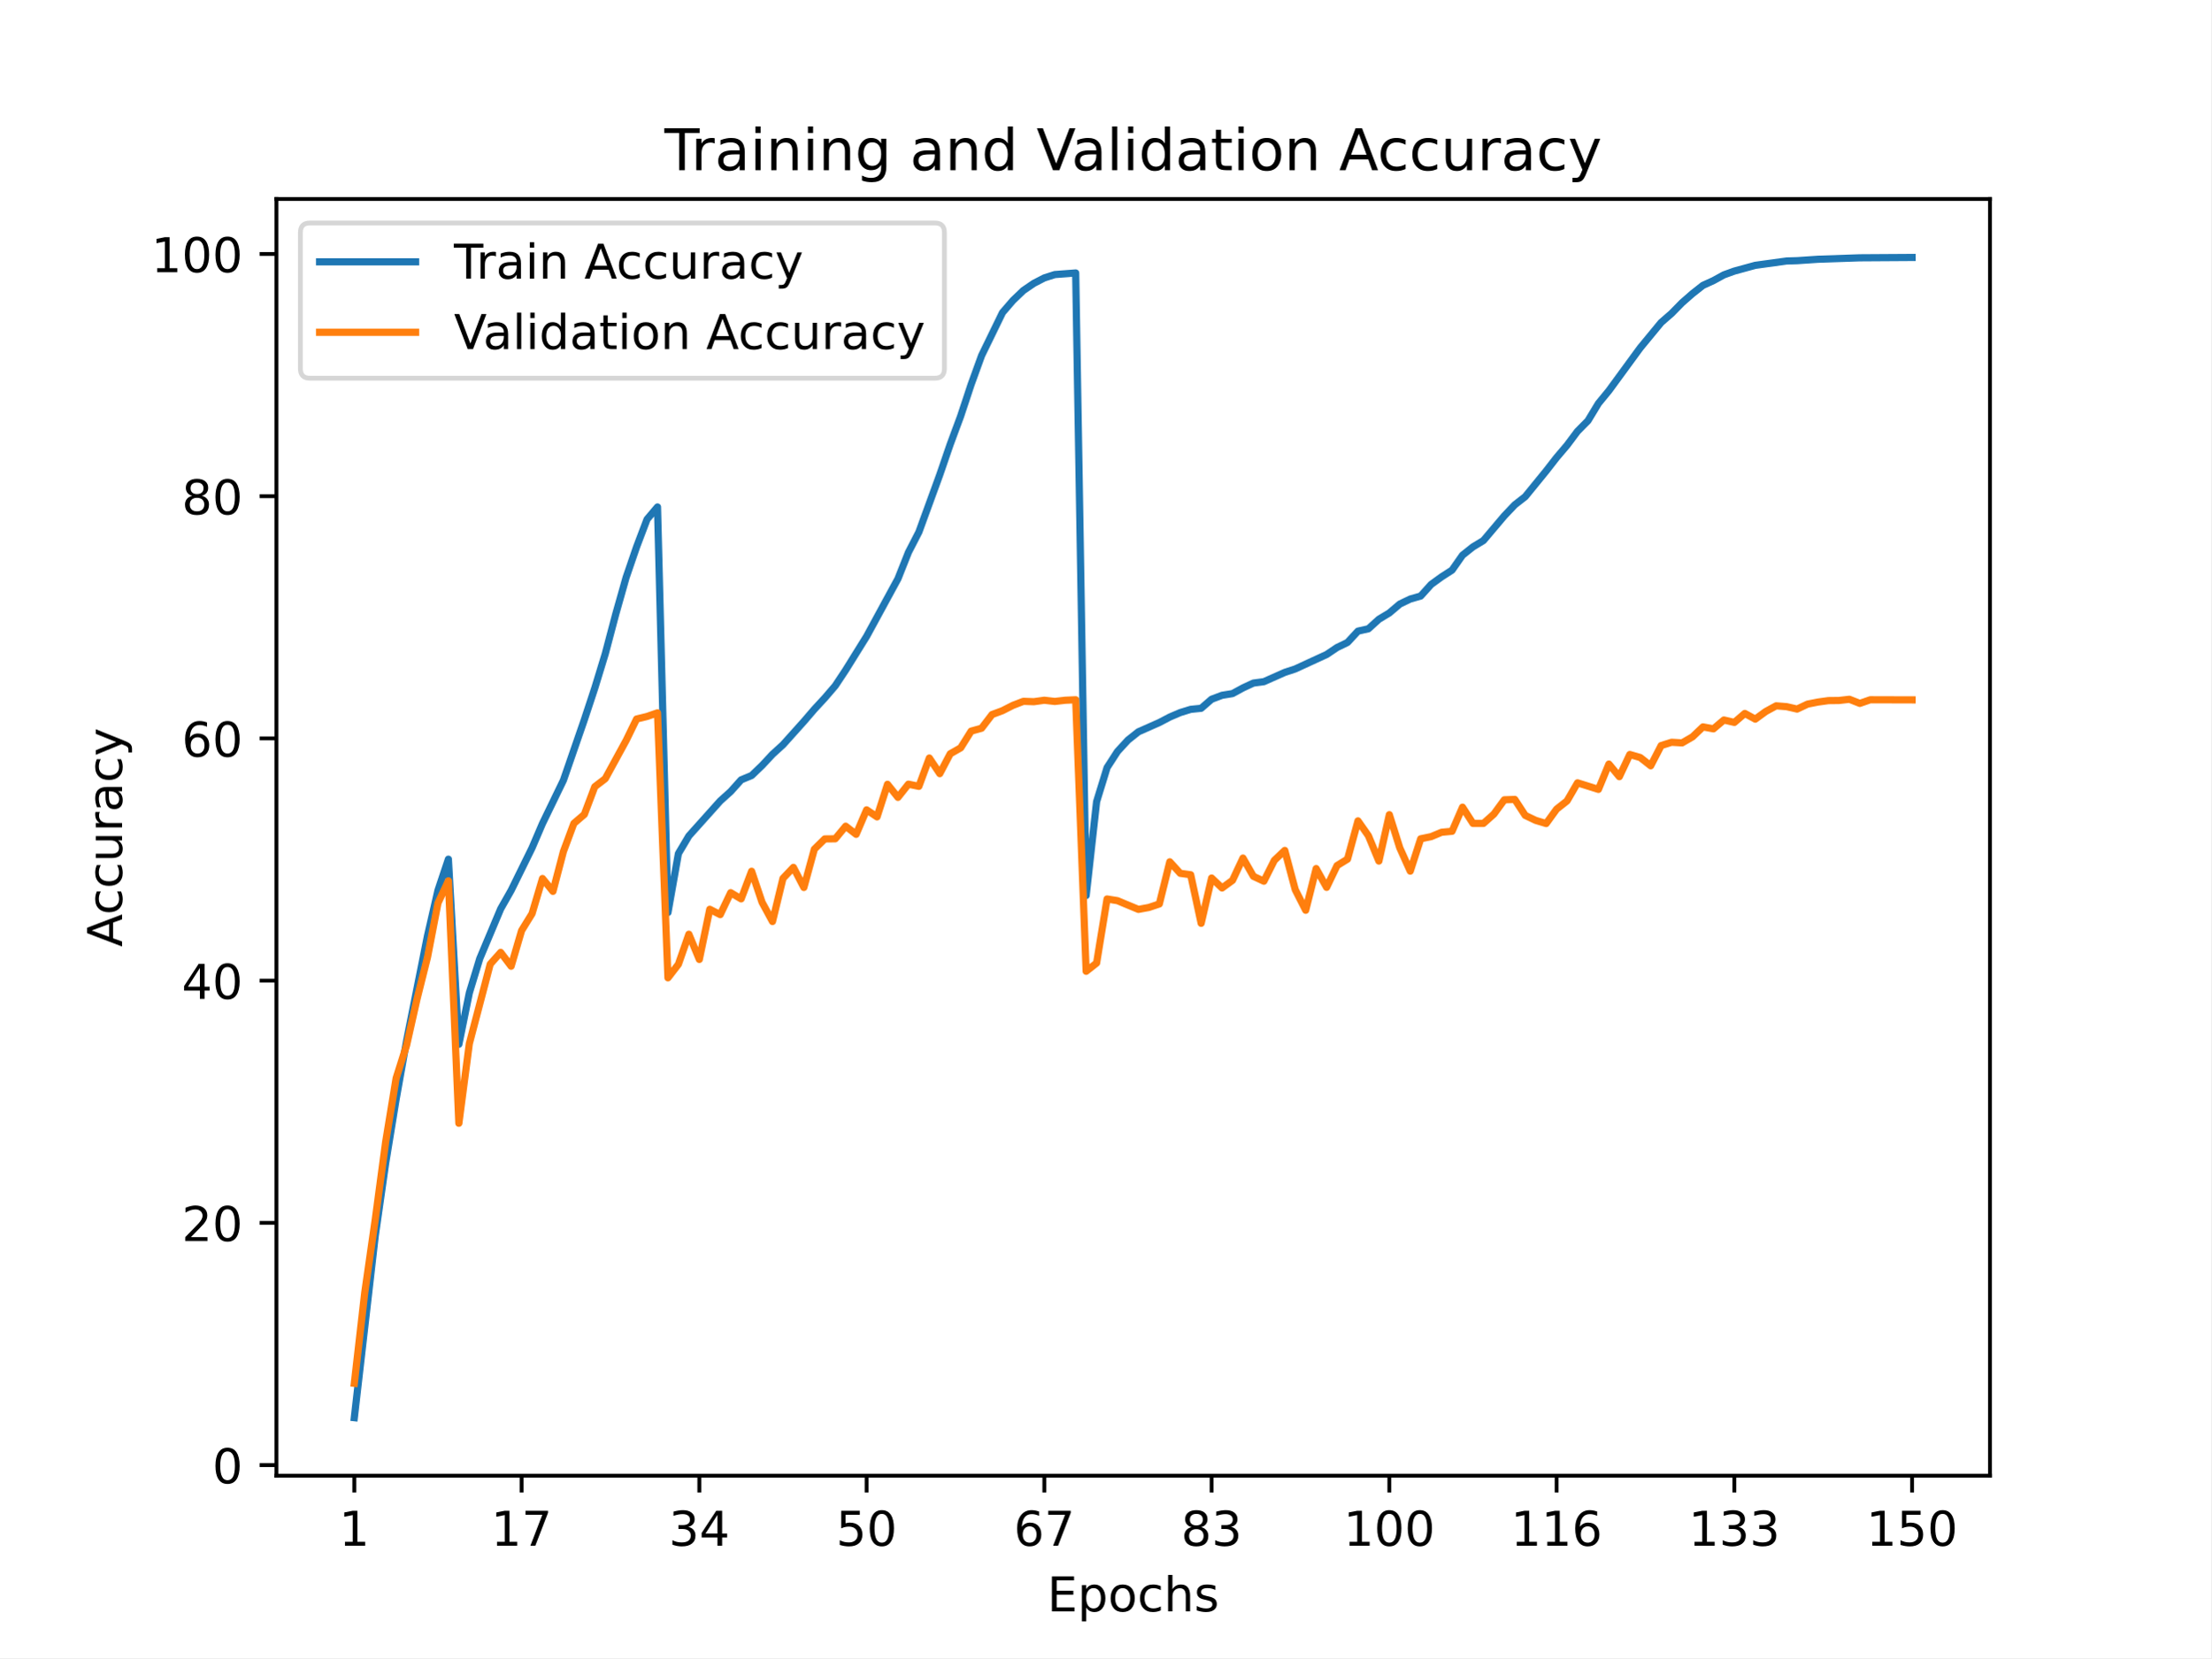
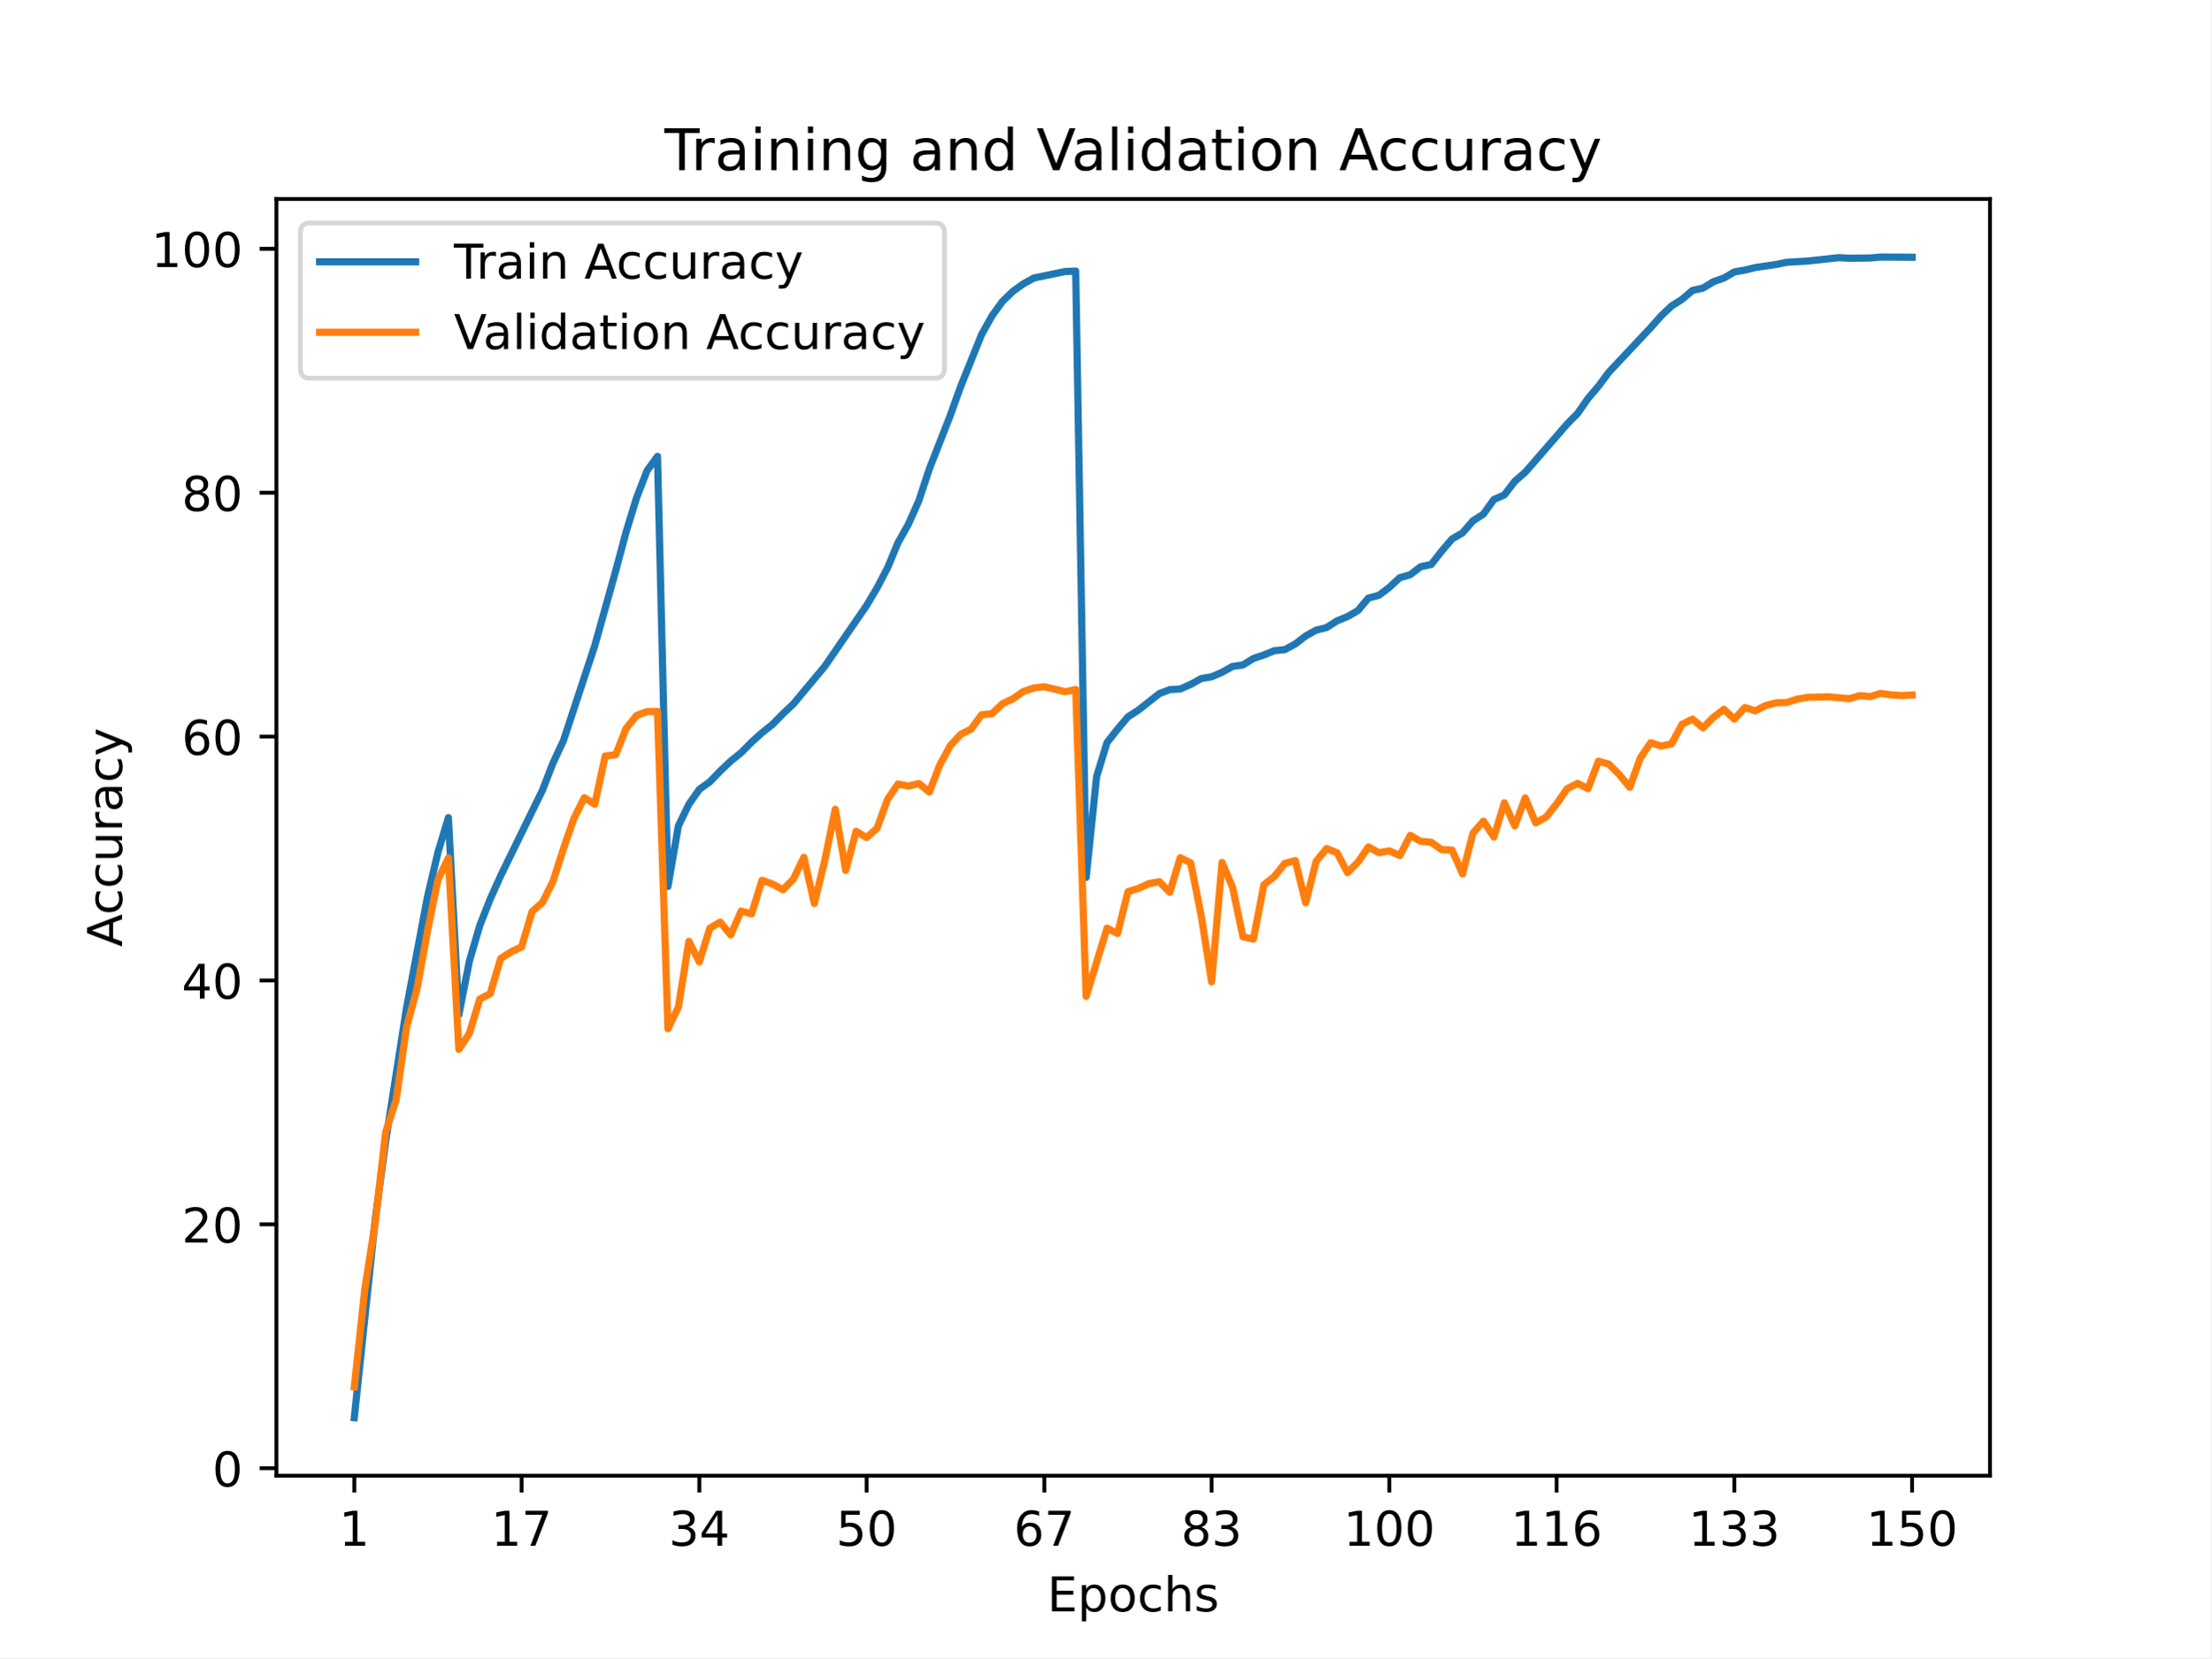
<svg xmlns="http://www.w3.org/2000/svg" xmlns:xlink="http://www.w3.org/1999/xlink" width="460.8pt" height="345.6pt" viewBox="0 0 460.8 345.6" version="1.1">
  <defs>
    <style type="text/css">*{stroke-linejoin: round; stroke-linecap: butt}</style>
  </defs>
  <g id="figure_1">
    <g id="patch_1">
      <path d="M 0 345.6  L 460.8 345.6  L 460.8 0  L 0 0  z " style="fill: #ffffff" />
    </g>
    <g id="axes_1">
      <g id="patch_2">
        <path d="M 57.6 307.584  L 414.72 307.584  L 414.72 41.472  L 57.6 41.472  z " style="fill: #ffffff" />
      </g>
      <g id="matplotlib.axis_1">
        <g id="xtick_1">
          <g id="line2d_1">
            <defs>
-               <path id="m3b86251161" d="M 0 0  L 0 3.5  " style="stroke: #000000; stroke-width: 0.8" />
+               <path id="m9898a158b9" d="M 0 0  L 0 3.5  " style="stroke: #000000; stroke-width: 0.8" />
            </defs>
            <g>
-               <use xlink:href="#m3b86251161" x="73.833" y="307.584" style="stroke: #000000; stroke-width: 0.8" />
+               <use xlink:href="#m9898a158b9" x="73.833" y="307.584" style="stroke: #000000; stroke-width: 0.8" />
            </g>
          </g>
          <g id="text_1">
            <g transform="translate(70.65148 322.1824) scale(0.1 -0.1)">
              <defs>
                <path id="DejaVuSans-31" d="M 794 531  L 1825 531  L 1825 4091  L 703 3866  L 703 4441  L 1819 4666  L 2450 4666  L 2450 531  L 3481 531  L 3481 0  L 794 0  L 794 531  z " transform="scale(0.015625)" />
              </defs>
              <use xlink:href="#DejaVuSans-31" />
            </g>
          </g>
        </g>
        <g id="xtick_2">
          <g id="line2d_2">
            <g>
-               <use xlink:href="#m3b86251161" x="108.695" y="307.584" style="stroke: #000000; stroke-width: 0.8" />
+               <use xlink:href="#m9898a158b9" x="108.695" y="307.584" style="stroke: #000000; stroke-width: 0.8" />
            </g>
          </g>
          <g id="text_2">
            <g transform="translate(102.3325 322.1824) scale(0.1 -0.1)">
              <defs>
                <path id="DejaVuSans-37" d="M 525 4666  L 3525 4666  L 3525 4397  L 1831 0  L 1172 0  L 2766 4134  L 525 4134  L 525 4666  z " transform="scale(0.015625)" />
              </defs>
              <use xlink:href="#DejaVuSans-31" />
              <use xlink:href="#DejaVuSans-37" x="63.623" />
            </g>
          </g>
        </g>
        <g id="xtick_3">
          <g id="line2d_3">
            <g>
-               <use xlink:href="#m3b86251161" x="145.736" y="307.584" style="stroke: #000000; stroke-width: 0.8" />
+               <use xlink:href="#m9898a158b9" x="145.736" y="307.584" style="stroke: #000000; stroke-width: 0.8" />
            </g>
          </g>
          <g id="text_3">
            <g transform="translate(139.3736 322.1824) scale(0.1 -0.1)">
              <defs>
                <path id="DejaVuSans-33" d="M 2597 2516  Q 3050 2419 3304 2112  Q 3559 1806 3559 1356  Q 3559 666 3084 287  Q 2609 -91 1734 -91  Q 1441 -91 1130 -33  Q 819 25 488 141  L 488 750  Q 750 597 1062 519  Q 1375 441 1716 441  Q 2309 441 2620 675  Q 2931 909 2931 1356  Q 2931 1769 2642 2001  Q 2353 2234 1838 2234  L 1294 2234  L 1294 2753  L 1863 2753  Q 2328 2753 2575 2939  Q 2822 3125 2822 3475  Q 2822 3834 2567 4026  Q 2313 4219 1838 4219  Q 1578 4219 1281 4162  Q 984 4106 628 3988  L 628 4550  Q 988 4650 1302 4700  Q 1616 4750 1894 4750  Q 2613 4750 3031 4423  Q 3450 4097 3450 3541  Q 3450 3153 3228 2886  Q 3006 2619 2597 2516  z " transform="scale(0.015625)" />
                <path id="DejaVuSans-34" d="M 2419 4116  L 825 1625  L 2419 1625  L 2419 4116  z M 2253 4666  L 3047 4666  L 3047 1625  L 3713 1625  L 3713 1100  L 3047 1100  L 3047 0  L 2419 0  L 2419 1100  L 313 1100  L 313 1709  L 2253 4666  z " transform="scale(0.015625)" />
              </defs>
              <use xlink:href="#DejaVuSans-33" />
              <use xlink:href="#DejaVuSans-34" x="63.623" />
            </g>
          </g>
        </g>
        <g id="xtick_4">
          <g id="line2d_4">
            <g>
-               <use xlink:href="#m3b86251161" x="180.598" y="307.584" style="stroke: #000000; stroke-width: 0.8" />
+               <use xlink:href="#m9898a158b9" x="180.598" y="307.584" style="stroke: #000000; stroke-width: 0.8" />
            </g>
          </g>
          <g id="text_4">
            <g transform="translate(174.2358 322.1824) scale(0.1 -0.1)">
              <defs>
                <path id="DejaVuSans-35" d="M 691 4666  L 3169 4666  L 3169 4134  L 1269 4134  L 1269 2991  Q 1406 3038 1543 3061  Q 1681 3084 1819 3084  Q 2600 3084 3056 2656  Q 3513 2228 3513 1497  Q 3513 744 3044 326  Q 2575 -91 1722 -91  Q 1428 -91 1123 -41  Q 819 9 494 109  L 494 744  Q 775 591 1075 516  Q 1375 441 1709 441  Q 2250 441 2565 725  Q 2881 1009 2881 1497  Q 2881 1984 2565 2268  Q 2250 2553 1709 2553  Q 1456 2553 1204 2497  Q 953 2441 691 2322  L 691 4666  z " transform="scale(0.015625)" />
                <path id="DejaVuSans-30" d="M 2034 4250  Q 1547 4250 1301 3770  Q 1056 3291 1056 2328  Q 1056 1369 1301 889  Q 1547 409 2034 409  Q 2525 409 2770 889  Q 3016 1369 3016 2328  Q 3016 3291 2770 3770  Q 2525 4250 2034 4250  z M 2034 4750  Q 2819 4750 3233 4129  Q 3647 3509 3647 2328  Q 3647 1150 3233 529  Q 2819 -91 2034 -91  Q 1250 -91 836 529  Q 422 1150 422 2328  Q 422 3509 836 4129  Q 1250 4750 2034 4750  z " transform="scale(0.015625)" />
              </defs>
              <use xlink:href="#DejaVuSans-35" />
              <use xlink:href="#DejaVuSans-30" x="63.623" />
            </g>
          </g>
        </g>
        <g id="xtick_5">
          <g id="line2d_5">
            <g>
-               <use xlink:href="#m3b86251161" x="217.639" y="307.584" style="stroke: #000000; stroke-width: 0.8" />
+               <use xlink:href="#m9898a158b9" x="217.639" y="307.584" style="stroke: #000000; stroke-width: 0.8" />
            </g>
          </g>
          <g id="text_5">
            <g transform="translate(211.2769 322.1824) scale(0.1 -0.1)">
              <defs>
                <path id="DejaVuSans-36" d="M 2113 2584  Q 1688 2584 1439 2293  Q 1191 2003 1191 1497  Q 1191 994 1439 701  Q 1688 409 2113 409  Q 2538 409 2786 701  Q 3034 994 3034 1497  Q 3034 2003 2786 2293  Q 2538 2584 2113 2584  z M 3366 4563  L 3366 3988  Q 3128 4100 2886 4159  Q 2644 4219 2406 4219  Q 1781 4219 1451 3797  Q 1122 3375 1075 2522  Q 1259 2794 1537 2939  Q 1816 3084 2150 3084  Q 2853 3084 3261 2657  Q 3669 2231 3669 1497  Q 3669 778 3244 343  Q 2819 -91 2113 -91  Q 1303 -91 875 529  Q 447 1150 447 2328  Q 447 3434 972 4092  Q 1497 4750 2381 4750  Q 2619 4750 2861 4703  Q 3103 4656 3366 4563  z " transform="scale(0.015625)" />
              </defs>
              <use xlink:href="#DejaVuSans-36" />
              <use xlink:href="#DejaVuSans-37" x="63.623" />
            </g>
          </g>
        </g>
        <g id="xtick_6">
          <g id="line2d_6">
            <g>
-               <use xlink:href="#m3b86251161" x="252.502" y="307.584" style="stroke: #000000; stroke-width: 0.8" />
+               <use xlink:href="#m9898a158b9" x="252.502" y="307.584" style="stroke: #000000; stroke-width: 0.8" />
            </g>
          </g>
          <g id="text_6">
            <g transform="translate(246.1392 322.1824) scale(0.1 -0.1)">
              <defs>
                <path id="DejaVuSans-38" d="M 2034 2216  Q 1584 2216 1326 1975  Q 1069 1734 1069 1313  Q 1069 891 1326 650  Q 1584 409 2034 409  Q 2484 409 2743 651  Q 3003 894 3003 1313  Q 3003 1734 2745 1975  Q 2488 2216 2034 2216  z M 1403 2484  Q 997 2584 770 2862  Q 544 3141 544 3541  Q 544 4100 942 4425  Q 1341 4750 2034 4750  Q 2731 4750 3128 4425  Q 3525 4100 3525 3541  Q 3525 3141 3298 2862  Q 3072 2584 2669 2484  Q 3125 2378 3379 2068  Q 3634 1759 3634 1313  Q 3634 634 3220 271  Q 2806 -91 2034 -91  Q 1263 -91 848 271  Q 434 634 434 1313  Q 434 1759 690 2068  Q 947 2378 1403 2484  z M 1172 3481  Q 1172 3119 1398 2916  Q 1625 2713 2034 2713  Q 2441 2713 2670 2916  Q 2900 3119 2900 3481  Q 2900 3844 2670 4047  Q 2441 4250 2034 4250  Q 1625 4250 1398 4047  Q 1172 3844 1172 3481  z " transform="scale(0.015625)" />
              </defs>
              <use xlink:href="#DejaVuSans-38" />
              <use xlink:href="#DejaVuSans-33" x="63.623" />
            </g>
          </g>
        </g>
        <g id="xtick_7">
          <g id="line2d_7">
            <g>
-               <use xlink:href="#m3b86251161" x="289.543" y="307.584" style="stroke: #000000; stroke-width: 0.8" />
+               <use xlink:href="#m9898a158b9" x="289.543" y="307.584" style="stroke: #000000; stroke-width: 0.8" />
            </g>
          </g>
          <g id="text_7">
            <g transform="translate(279.999 322.1824) scale(0.1 -0.1)">
              <use xlink:href="#DejaVuSans-31" />
              <use xlink:href="#DejaVuSans-30" x="63.623" />
              <use xlink:href="#DejaVuSans-30" x="127.246" />
            </g>
          </g>
        </g>
        <g id="xtick_8">
          <g id="line2d_8">
            <g>
-               <use xlink:href="#m3b86251161" x="324.405" y="307.584" style="stroke: #000000; stroke-width: 0.8" />
+               <use xlink:href="#m9898a158b9" x="324.405" y="307.584" style="stroke: #000000; stroke-width: 0.8" />
            </g>
          </g>
          <g id="text_8">
            <g transform="translate(314.8613 322.1824) scale(0.1 -0.1)">
              <use xlink:href="#DejaVuSans-31" />
              <use xlink:href="#DejaVuSans-31" x="63.623" />
              <use xlink:href="#DejaVuSans-36" x="127.246" />
            </g>
          </g>
        </g>
        <g id="xtick_9">
          <g id="line2d_9">
            <g>
-               <use xlink:href="#m3b86251161" x="361.446" y="307.584" style="stroke: #000000; stroke-width: 0.8" />
+               <use xlink:href="#m9898a158b9" x="361.446" y="307.584" style="stroke: #000000; stroke-width: 0.8" />
            </g>
          </g>
          <g id="text_9">
            <g transform="translate(351.9024 322.1824) scale(0.1 -0.1)">
              <use xlink:href="#DejaVuSans-31" />
              <use xlink:href="#DejaVuSans-33" x="63.623" />
              <use xlink:href="#DejaVuSans-33" x="127.246" />
            </g>
          </g>
        </g>
        <g id="xtick_10">
          <g id="line2d_10">
            <g>
-               <use xlink:href="#m3b86251161" x="398.487" y="307.584" style="stroke: #000000; stroke-width: 0.8" />
+               <use xlink:href="#m9898a158b9" x="398.487" y="307.584" style="stroke: #000000; stroke-width: 0.8" />
            </g>
          </g>
          <g id="text_10">
            <g transform="translate(388.9435 322.1824) scale(0.1 -0.1)">
              <use xlink:href="#DejaVuSans-31" />
              <use xlink:href="#DejaVuSans-35" x="63.623" />
              <use xlink:href="#DejaVuSans-30" x="127.246" />
            </g>
          </g>
        </g>
        <g id="text_11">
          <g transform="translate(218.2444 335.8606) scale(0.1 -0.1)">
            <defs>
              <path id="DejaVuSans-45" d="M 628 4666  L 3578 4666  L 3578 4134  L 1259 4134  L 1259 2753  L 3481 2753  L 3481 2222  L 1259 2222  L 1259 531  L 3634 531  L 3634 0  L 628 0  L 628 4666  z " transform="scale(0.015625)" />
              <path id="DejaVuSans-70" d="M 1159 525  L 1159 -1331  L 581 -1331  L 581 3500  L 1159 3500  L 1159 2969  Q 1341 3281 1617 3432  Q 1894 3584 2278 3584  Q 2916 3584 3314 3078  Q 3713 2572 3713 1747  Q 3713 922 3314 415  Q 2916 -91 2278 -91  Q 1894 -91 1617 61  Q 1341 213 1159 525  z M 3116 1747  Q 3116 2381 2855 2742  Q 2594 3103 2138 3103  Q 1681 3103 1420 2742  Q 1159 2381 1159 1747  Q 1159 1113 1420 752  Q 1681 391 2138 391  Q 2594 391 2855 752  Q 3116 1113 3116 1747  z " transform="scale(0.015625)" />
              <path id="DejaVuSans-6f" d="M 1959 3097  Q 1497 3097 1228 2736  Q 959 2375 959 1747  Q 959 1119 1226 758  Q 1494 397 1959 397  Q 2419 397 2687 759  Q 2956 1122 2956 1747  Q 2956 2369 2687 2733  Q 2419 3097 1959 3097  z M 1959 3584  Q 2709 3584 3137 3096  Q 3566 2609 3566 1747  Q 3566 888 3137 398  Q 2709 -91 1959 -91  Q 1206 -91 779 398  Q 353 888 353 1747  Q 353 2609 779 3096  Q 1206 3584 1959 3584  z " transform="scale(0.015625)" />
              <path id="DejaVuSans-63" d="M 3122 3366  L 3122 2828  Q 2878 2963 2633 3030  Q 2388 3097 2138 3097  Q 1578 3097 1268 2742  Q 959 2388 959 1747  Q 959 1106 1268 751  Q 1578 397 2138 397  Q 2388 397 2633 464  Q 2878 531 3122 666  L 3122 134  Q 2881 22 2623 -34  Q 2366 -91 2075 -91  Q 1284 -91 818 406  Q 353 903 353 1747  Q 353 2603 823 3093  Q 1294 3584 2113 3584  Q 2378 3584 2631 3529  Q 2884 3475 3122 3366  z " transform="scale(0.015625)" />
              <path id="DejaVuSans-68" d="M 3513 2113  L 3513 0  L 2938 0  L 2938 2094  Q 2938 2591 2744 2837  Q 2550 3084 2163 3084  Q 1697 3084 1428 2787  Q 1159 2491 1159 1978  L 1159 0  L 581 0  L 581 4863  L 1159 4863  L 1159 2956  Q 1366 3272 1645 3428  Q 1925 3584 2291 3584  Q 2894 3584 3203 3211  Q 3513 2838 3513 2113  z " transform="scale(0.015625)" />
              <path id="DejaVuSans-73" d="M 2834 3397  L 2834 2853  Q 2591 2978 2328 3040  Q 2066 3103 1784 3103  Q 1356 3103 1142 2972  Q 928 2841 928 2578  Q 928 2378 1081 2264  Q 1234 2150 1697 2047  L 1894 2003  Q 2506 1872 2764 1633  Q 3022 1394 3022 966  Q 3022 478 2636 193  Q 2250 -91 1575 -91  Q 1294 -91 989 -36  Q 684 19 347 128  L 347 722  Q 666 556 975 473  Q 1284 391 1588 391  Q 1994 391 2212 530  Q 2431 669 2431 922  Q 2431 1156 2273 1281  Q 2116 1406 1581 1522  L 1381 1569  Q 847 1681 609 1914  Q 372 2147 372 2553  Q 372 3047 722 3315  Q 1072 3584 1716 3584  Q 2034 3584 2315 3537  Q 2597 3491 2834 3397  z " transform="scale(0.015625)" />
            </defs>
            <use xlink:href="#DejaVuSans-45" />
            <use xlink:href="#DejaVuSans-70" x="63.184" />
            <use xlink:href="#DejaVuSans-6f" x="126.66" />
            <use xlink:href="#DejaVuSans-63" x="187.842" />
            <use xlink:href="#DejaVuSans-68" x="242.822" />
            <use xlink:href="#DejaVuSans-73" x="306.201" />
          </g>
        </g>
      </g>
      <g id="matplotlib.axis_2">
        <g id="ytick_1">
          <g id="line2d_11">
            <defs>
-               <path id="m211f6c483f" d="M 0 0  L -3.5 0  " style="stroke: #000000; stroke-width: 0.8" />
+               <path id="m6460e44f87" d="M 0 0  L -3.5 0  " style="stroke: #000000; stroke-width: 0.8" />
            </defs>
            <g>
-               <use xlink:href="#m211f6c483f" x="57.6" y="305.369" style="stroke: #000000; stroke-width: 0.8" />
+               <use xlink:href="#m6460e44f87" x="57.6" y="306.029" style="stroke: #000000; stroke-width: 0.8" />
            </g>
          </g>
          <g id="text_12">
-             <g transform="translate(44.2375 309.1678) scale(0.1 -0.1)">
+             <g transform="translate(44.2375 309.8278) scale(0.1 -0.1)">
              <use xlink:href="#DejaVuSans-30" />
            </g>
          </g>
        </g>
        <g id="ytick_2">
          <g id="line2d_12">
            <g>
-               <use xlink:href="#m211f6c483f" x="57.6" y="254.88" style="stroke: #000000; stroke-width: 0.8" />
+               <use xlink:href="#m6460e44f87" x="57.6" y="255.194" style="stroke: #000000; stroke-width: 0.8" />
            </g>
          </g>
          <g id="text_13">
-             <g transform="translate(37.875 258.6794) scale(0.1 -0.1)">
+             <g transform="translate(37.875 258.9931) scale(0.1 -0.1)">
              <defs>
                <path id="DejaVuSans-32" d="M 1228 531  L 3431 531  L 3431 0  L 469 0  L 469 531  Q 828 903 1448 1529  Q 2069 2156 2228 2338  Q 2531 2678 2651 2914  Q 2772 3150 2772 3378  Q 2772 3750 2511 3984  Q 2250 4219 1831 4219  Q 1534 4219 1204 4116  Q 875 4013 500 3803  L 500 4441  Q 881 4594 1212 4672  Q 1544 4750 1819 4750  Q 2544 4750 2975 4387  Q 3406 4025 3406 3419  Q 3406 3131 3298 2873  Q 3191 2616 2906 2266  Q 2828 2175 2409 1742  Q 1991 1309 1228 531  z " transform="scale(0.015625)" />
              </defs>
              <use xlink:href="#DejaVuSans-32" />
              <use xlink:href="#DejaVuSans-30" x="63.623" />
            </g>
          </g>
        </g>
        <g id="ytick_3">
          <g id="line2d_13">
            <g>
-               <use xlink:href="#m211f6c483f" x="57.6" y="204.392" style="stroke: #000000; stroke-width: 0.8" />
+               <use xlink:href="#m6460e44f87" x="57.6" y="204.359" style="stroke: #000000; stroke-width: 0.8" />
            </g>
          </g>
          <g id="text_14">
-             <g transform="translate(37.875 208.1911) scale(0.1 -0.1)">
+             <g transform="translate(37.875 208.1583) scale(0.1 -0.1)">
              <use xlink:href="#DejaVuSans-34" />
              <use xlink:href="#DejaVuSans-30" x="63.623" />
            </g>
          </g>
        </g>
        <g id="ytick_4">
          <g id="line2d_14">
            <g>
-               <use xlink:href="#m211f6c483f" x="57.6" y="153.904" style="stroke: #000000; stroke-width: 0.8" />
+               <use xlink:href="#m6460e44f87" x="57.6" y="153.524" style="stroke: #000000; stroke-width: 0.8" />
            </g>
          </g>
          <g id="text_15">
-             <g transform="translate(37.875 157.7027) scale(0.1 -0.1)">
+             <g transform="translate(37.875 157.3236) scale(0.1 -0.1)">
              <use xlink:href="#DejaVuSans-36" />
              <use xlink:href="#DejaVuSans-30" x="63.623" />
            </g>
          </g>
        </g>
        <g id="ytick_5">
          <g id="line2d_15">
            <g>
-               <use xlink:href="#m211f6c483f" x="57.6" y="103.415" style="stroke: #000000; stroke-width: 0.8" />
+               <use xlink:href="#m6460e44f87" x="57.6" y="102.69" style="stroke: #000000; stroke-width: 0.8" />
            </g>
          </g>
          <g id="text_16">
-             <g transform="translate(37.875 107.2144) scale(0.1 -0.1)">
+             <g transform="translate(37.875 106.4888) scale(0.1 -0.1)">
              <use xlink:href="#DejaVuSans-38" />
              <use xlink:href="#DejaVuSans-30" x="63.623" />
            </g>
          </g>
        </g>
        <g id="ytick_6">
          <g id="line2d_16">
            <g>
-               <use xlink:href="#m211f6c483f" x="57.6" y="52.927" style="stroke: #000000; stroke-width: 0.8" />
+               <use xlink:href="#m6460e44f87" x="57.6" y="51.855" style="stroke: #000000; stroke-width: 0.8" />
            </g>
          </g>
          <g id="text_17">
-             <g transform="translate(31.5125 56.72602) scale(0.1 -0.1)">
+             <g transform="translate(31.5125 55.65409) scale(0.1 -0.1)">
              <use xlink:href="#DejaVuSans-31" />
              <use xlink:href="#DejaVuSans-30" x="63.623" />
              <use xlink:href="#DejaVuSans-30" x="127.246" />
            </g>
          </g>
        </g>
        <g id="text_18">
          <g transform="translate(25.43281 197.3561) rotate(-90) scale(0.1 -0.1)">
            <defs>
              <path id="DejaVuSans-41" d="M 2188 4044  L 1331 1722  L 3047 1722  L 2188 4044  z M 1831 4666  L 2547 4666  L 4325 0  L 3669 0  L 3244 1197  L 1141 1197  L 716 0  L 50 0  L 1831 4666  z " transform="scale(0.015625)" />
              <path id="DejaVuSans-75" d="M 544 1381  L 544 3500  L 1119 3500  L 1119 1403  Q 1119 906 1312 657  Q 1506 409 1894 409  Q 2359 409 2629 706  Q 2900 1003 2900 1516  L 2900 3500  L 3475 3500  L 3475 0  L 2900 0  L 2900 538  Q 2691 219 2414 64  Q 2138 -91 1772 -91  Q 1169 -91 856 284  Q 544 659 544 1381  z M 1991 3584  L 1991 3584  z " transform="scale(0.015625)" />
              <path id="DejaVuSans-72" d="M 2631 2963  Q 2534 3019 2420 3045  Q 2306 3072 2169 3072  Q 1681 3072 1420 2755  Q 1159 2438 1159 1844  L 1159 0  L 581 0  L 581 3500  L 1159 3500  L 1159 2956  Q 1341 3275 1631 3429  Q 1922 3584 2338 3584  Q 2397 3584 2469 3576  Q 2541 3569 2628 3553  L 2631 2963  z " transform="scale(0.015625)" />
              <path id="DejaVuSans-61" d="M 2194 1759  Q 1497 1759 1228 1600  Q 959 1441 959 1056  Q 959 750 1161 570  Q 1363 391 1709 391  Q 2188 391 2477 730  Q 2766 1069 2766 1631  L 2766 1759  L 2194 1759  z M 3341 1997  L 3341 0  L 2766 0  L 2766 531  Q 2569 213 2275 61  Q 1981 -91 1556 -91  Q 1019 -91 701 211  Q 384 513 384 1019  Q 384 1609 779 1909  Q 1175 2209 1959 2209  L 2766 2209  L 2766 2266  Q 2766 2663 2505 2880  Q 2244 3097 1772 3097  Q 1472 3097 1187 3025  Q 903 2953 641 2809  L 641 3341  Q 956 3463 1253 3523  Q 1550 3584 1831 3584  Q 2591 3584 2966 3190  Q 3341 2797 3341 1997  z " transform="scale(0.015625)" />
              <path id="DejaVuSans-79" d="M 2059 -325  Q 1816 -950 1584 -1140  Q 1353 -1331 966 -1331  L 506 -1331  L 506 -850  L 844 -850  Q 1081 -850 1212 -737  Q 1344 -625 1503 -206  L 1606 56  L 191 3500  L 800 3500  L 1894 763  L 2988 3500  L 3597 3500  L 2059 -325  z " transform="scale(0.015625)" />
            </defs>
            <use xlink:href="#DejaVuSans-41" />
            <use xlink:href="#DejaVuSans-63" x="66.658" />
            <use xlink:href="#DejaVuSans-63" x="121.639" />
            <use xlink:href="#DejaVuSans-75" x="176.619" />
            <use xlink:href="#DejaVuSans-72" x="239.998" />
            <use xlink:href="#DejaVuSans-61" x="281.111" />
            <use xlink:href="#DejaVuSans-63" x="342.391" />
            <use xlink:href="#DejaVuSans-79" x="397.371" />
          </g>
        </g>
      </g>
      <g id="line2d_17">
-         <path d="M 73.833 295.488  L 78.191 257.617  L 80.369 242.41  L 82.548 229.101  L 84.727 216.921  L 89.085 195.054  L 91.264 185.585  L 93.443 179.08  L 95.622 217.66  L 97.801 206.952  L 99.979 199.8  L 104.337 189.432  L 106.516 185.59  L 110.874 176.724  L 113.053 171.64  L 117.411 162.635  L 121.768 150.026  L 123.947 143.427  L 126.126 136.296  L 128.305 128.051  L 130.484 120.344  L 132.663 113.99  L 134.842 108.242  L 137.021 105.664  L 139.199 190.195  L 141.378 177.911  L 143.557 174.238  L 150.094 166.942  L 152.273 164.978  L 154.452 162.545  L 156.631 161.646  L 158.809 159.556  L 160.988 157.216  L 163.167 155.234  L 167.525 150.377  L 169.704 147.84  L 171.883 145.482  L 174.062 142.942  L 176.241 139.653  L 180.598 132.645  L 187.135 120.622  L 189.314 115.136  L 191.493 110.898  L 195.851 98.944  L 198.029 92.593  L 200.208 86.709  L 202.387 80.125  L 204.566 74.112  L 208.924 65.15  L 211.103 62.618  L 213.282 60.533  L 215.461 59.049  L 217.639 57.923  L 219.818 57.223  L 224.176 56.893  L 226.355 186.66  L 228.534 167.094  L 230.713 160  L 232.892 156.625  L 235.071 154.254  L 237.249 152.525  L 241.607 150.597  L 243.786 149.455  L 245.965 148.521  L 248.144 147.852  L 250.323 147.63  L 252.502 145.74  L 254.681 144.919  L 256.859 144.566  L 259.038 143.379  L 261.217 142.369  L 263.396 142.079  L 267.754 140.145  L 269.933 139.428  L 274.291 137.417  L 276.469 136.422  L 278.648 134.958  L 280.827 133.903  L 283.006 131.545  L 285.185 131.052  L 287.364 129.071  L 289.543 127.753  L 291.722 125.903  L 293.901 124.853  L 296.079 124.229  L 298.258 121.811  L 300.437 120.228  L 302.616 118.827  L 304.795 115.714  L 306.974 113.982  L 309.153 112.662  L 313.511 107.507  L 315.689 105.213  L 317.868 103.511  L 322.226 98.164  L 324.405 95.362  L 326.584 92.797  L 328.763 89.887  L 330.942 87.683  L 333.121 84.081  L 335.299 81.43  L 341.836 72.496  L 346.194 67.21  L 348.373 65.314  L 350.552 63.093  L 352.731 61.187  L 354.909 59.473  L 357.088 58.481  L 359.267 57.284  L 361.446 56.496  L 365.804 55.3  L 372.341 54.391  L 374.519 54.328  L 378.877 54.032  L 387.593 53.732  L 398.487 53.661  L 398.487 53.661  " clip-path="url(#p7afebcbd51)" style="fill: none; stroke: #1f77b4; stroke-width: 1.5; stroke-linecap: square" />
+         <path d="M 73.833 295.488  L 78.191 254.167  L 80.369 237.864  L 84.727 210.022  L 89.085 186.928  L 91.264 177.658  L 93.443 170.427  L 95.622 211.504  L 97.801 200.389  L 99.979 192.911  L 102.158 187.385  L 104.337 182.536  L 113.053 164.688  L 115.232 159.06  L 117.411 154.389  L 123.947 134.568  L 128.305 118.99  L 130.484 110.851  L 132.663 103.734  L 134.842 98.112  L 137.021 95.125  L 139.199 184.778  L 141.378 172.127  L 143.557 167.636  L 145.736 164.528  L 147.915 162.969  L 150.094 160.705  L 152.273 158.641  L 154.452 156.885  L 156.631 154.686  L 158.809 152.726  L 160.988 150.995  L 163.167 148.764  L 165.346 146.718  L 171.883 138.876  L 180.598 126.206  L 182.777 122.533  L 184.956 118.377  L 187.135 113.136  L 189.314 109.252  L 191.493 104.342  L 193.672 97.741  L 198.029 86.623  L 200.208 80.541  L 204.566 69.728  L 206.745 65.819  L 208.924 62.815  L 211.103 60.705  L 213.282 59.152  L 215.461 57.937  L 221.997 56.585  L 224.176 56.496  L 226.355 182.889  L 228.534 161.864  L 230.713 154.755  L 232.892 151.987  L 235.071 149.407  L 237.249 147.999  L 241.607 144.572  L 243.786 143.728  L 245.965 143.612  L 248.144 142.646  L 250.323 141.433  L 252.502 141.06  L 254.681 140.117  L 256.859 138.897  L 259.038 138.592  L 261.217 137.237  L 263.396 136.515  L 265.575 135.623  L 267.754 135.402  L 269.933 134.222  L 272.112 132.55  L 274.291 131.34  L 276.469 130.799  L 278.648 129.398  L 280.827 128.519  L 283.006 127.245  L 285.185 124.65  L 287.364 124.078  L 289.543 122.421  L 291.722 120.406  L 293.901 119.78  L 296.079 118.113  L 298.258 117.666  L 300.437 114.882  L 302.616 112.328  L 304.795 111.062  L 306.974 108.551  L 309.153 107.153  L 311.332 104.108  L 313.511 103.162  L 315.689 100.311  L 317.868 98.425  L 324.405 90.898  L 326.584 88.38  L 328.763 86.189  L 330.942 83.06  L 333.121 80.498  L 335.299 77.567  L 344.015 68.282  L 346.194 65.834  L 348.373 63.758  L 350.552 62.39  L 352.731 60.527  L 354.909 60.049  L 357.088 58.71  L 359.267 57.942  L 361.446 56.674  L 363.625 56.298  L 365.804 55.764  L 370.162 55.116  L 372.341 54.663  L 376.698 54.407  L 383.235 53.7  L 385.414 53.825  L 389.772 53.766  L 391.951 53.568  L 398.487 53.609  L 398.487 53.609  " clip-path="url(#p4b6ae547e2)" style="fill: none; stroke: #1f77b4; stroke-width: 1.5; stroke-linecap: square" />
      </g>
      <g id="line2d_18">
-         <path d="M 73.833 288.329  L 76.012 269.396  L 78.191 254.224  L 80.369 237.992  L 82.548 224.739  L 84.727 217.872  L 86.906 208.204  L 89.085 199.52  L 91.264 188.236  L 93.443 183.591  L 95.622 234.13  L 97.801 217.544  L 102.158 200.959  L 104.337 198.51  L 106.516 201.388  L 108.695 193.966  L 110.874 190.432  L 113.053 183.111  L 115.232 185.787  L 117.411 177.482  L 119.589 171.625  L 121.768 169.757  L 123.947 163.976  L 126.126 162.31  L 130.484 154.333  L 132.663 149.864  L 134.842 149.334  L 137.021 148.577  L 139.199 203.811  L 141.378 200.984  L 143.557 194.723  L 145.736 199.974  L 147.915 189.523  L 150.094 190.634  L 152.273 186.065  L 154.452 187.352  L 156.631 181.596  L 158.809 188.059  L 160.988 192.073  L 163.167 183.086  L 165.346 180.789  L 167.525 184.979  L 169.704 177.002  L 171.883 174.856  L 174.062 174.831  L 176.241 172.206  L 178.419 173.897  L 180.598 168.798  L 182.777 170.262  L 184.956 163.471  L 187.135 166.197  L 189.314 163.446  L 191.493 163.9  L 193.672 157.993  L 195.851 161.25  L 198.029 157.11  L 200.208 155.873  L 202.387 152.389  L 204.566 151.783  L 206.745 148.93  L 208.924 148.123  L 211.103 147.012  L 213.282 146.179  L 215.461 146.255  L 217.639 145.952  L 219.818 146.204  L 221.997 145.952  L 224.176 145.851  L 226.355 202.448  L 228.534 200.731  L 230.713 187.377  L 232.892 187.731  L 237.249 189.548  L 239.428 189.144  L 241.607 188.412  L 243.786 179.627  L 245.965 182.026  L 248.144 182.328  L 250.323 192.451  L 252.502 183.01  L 254.681 185.08  L 256.859 183.49  L 259.038 178.845  L 261.217 182.657  L 263.396 183.666  L 265.575 179.324  L 267.754 177.254  L 269.933 185.433  L 272.112 189.725  L 274.291 181.041  L 276.469 184.954  L 278.648 180.41  L 280.827 179.072  L 283.006 171.095  L 285.185 174.2  L 287.364 179.476  L 289.543 169.807  L 291.722 176.724  L 293.901 181.571  L 296.079 174.831  L 298.258 174.377  L 300.437 173.468  L 302.616 173.266  L 304.795 168.242  L 306.974 171.625  L 309.153 171.625  L 311.332 169.681  L 313.511 166.702  L 315.689 166.627  L 317.868 169.959  L 320.047 170.994  L 322.226 171.65  L 324.405 168.646  L 326.584 166.93  L 328.763 163.168  L 333.121 164.531  L 335.299 159.255  L 337.478 161.881  L 339.657 157.261  L 341.836 157.892  L 344.015 159.609  L 346.194 155.393  L 348.373 154.711  L 350.552 154.838  L 352.731 153.575  L 354.909 151.505  L 357.088 151.909  L 359.267 150.066  L 361.446 150.571  L 363.625 148.703  L 365.804 149.89  L 367.983 148.299  L 370.162 147.113  L 372.341 147.29  L 374.519 147.794  L 376.698 146.759  L 378.877 146.33  L 381.056 146.027  L 383.235 146.002  L 385.414 145.75  L 387.593 146.608  L 389.772 145.851  L 398.487 145.876  L 398.487 145.876  " clip-path="url(#p7afebcbd51)" style="fill: none; stroke: #ff7f0e; stroke-width: 1.5; stroke-linecap: square" />
+         <path d="M 73.833 289.075  L 76.012 268.792  L 78.191 254.787  L 80.369 235.978  L 82.548 229.268  L 84.727 214.094  L 86.906 206.087  L 89.085 194.09  L 91.264 183.364  L 93.443 178.815  L 95.622 218.72  L 97.801 215.416  L 99.979 208.248  L 102.158 207.104  L 104.337 199.784  L 106.516 198.386  L 108.695 197.369  L 110.874 189.998  L 113.053 188.092  L 115.232 183.72  L 117.411 176.934  L 119.589 170.63  L 121.768 166.258  L 123.947 167.631  L 126.126 157.566  L 128.305 157.312  L 130.484 151.821  L 132.663 149.127  L 134.842 148.314  L 137.021 148.288  L 139.199 214.424  L 141.378 209.9  L 143.557 196.2  L 145.736 200.496  L 147.915 193.48  L 150.094 192.184  L 152.273 194.878  L 154.452 189.897  L 156.631 190.481  L 158.809 183.466  L 160.988 184.254  L 163.167 185.449  L 165.346 183.212  L 167.525 178.688  L 169.704 188.321  L 171.883 179.348  L 174.062 168.673  L 176.241 181.433  L 178.419 173.274  L 180.598 174.57  L 182.777 172.638  L 184.956 166.64  L 187.135 163.412  L 189.314 163.844  L 191.493 163.31  L 193.672 165.089  L 195.851 159.447  L 198.029 155.431  L 200.208 153.067  L 202.387 151.948  L 204.566 148.975  L 206.745 148.746  L 208.924 146.662  L 211.103 145.645  L 213.282 144.12  L 215.461 143.383  L 217.639 143.129  L 221.997 144.171  L 224.176 143.713  L 226.355 207.689  L 230.713 193.455  L 232.892 194.573  L 235.071 185.855  L 237.249 185.169  L 239.428 184.178  L 241.607 183.771  L 243.786 185.982  L 245.965 178.764  L 248.144 179.857  L 250.323 190.786  L 252.502 204.639  L 254.681 179.755  L 256.859 184.915  L 259.038 195.26  L 261.217 195.743  L 263.396 184.406  L 265.575 182.703  L 267.754 179.958  L 269.933 179.374  L 272.112 188.168  L 274.291 179.526  L 276.469 176.858  L 278.648 177.747  L 280.827 181.89  L 283.006 179.679  L 285.185 176.527  L 287.364 177.722  L 289.543 177.34  L 291.722 178.332  L 293.901 174.112  L 296.079 175.358  L 298.258 175.536  L 300.437 177.086  L 302.616 177.188  L 304.795 182.144  L 306.974 173.655  L 309.153 171.139  L 311.332 174.468  L 313.511 167.326  L 315.689 172.155  L 317.868 166.309  L 320.047 171.52  L 322.226 170.274  L 324.405 167.555  L 326.584 164.403  L 328.763 163.285  L 330.942 164.378  L 333.121 158.659  L 335.299 159.269  L 337.478 161.455  L 339.657 164.098  L 341.836 158.023  L 344.015 154.795  L 346.194 155.507  L 348.373 155.024  L 350.552 150.957  L 352.731 149.89  L 354.909 151.694  L 357.088 149.508  L 359.267 147.831  L 361.446 149.89  L 363.625 147.475  L 365.804 148.161  L 367.983 147.043  L 370.162 146.484  L 372.341 146.433  L 374.519 145.721  L 376.698 145.34  L 381.056 145.238  L 385.414 145.62  L 387.593 144.984  L 389.772 145.187  L 391.951 144.527  L 394.129 144.832  L 396.308 144.984  L 398.487 144.857  L 398.487 144.857  " clip-path="url(#p4b6ae547e2)" style="fill: none; stroke: #ff7f0e; stroke-width: 1.5; stroke-linecap: square" />
      </g>
      <g id="patch_3">
        <path d="M 57.6 307.584  L 57.6 41.472  " style="fill: none; stroke: #000000; stroke-width: 0.8; stroke-linejoin: miter; stroke-linecap: square" />
      </g>
      <g id="patch_4">
        <path d="M 414.72 307.584  L 414.72 41.472  " style="fill: none; stroke: #000000; stroke-width: 0.8; stroke-linejoin: miter; stroke-linecap: square" />
      </g>
      <g id="patch_5">
        <path d="M 57.6 307.584  L 414.72 307.584  " style="fill: none; stroke: #000000; stroke-width: 0.8; stroke-linejoin: miter; stroke-linecap: square" />
      </g>
      <g id="patch_6">
        <path d="M 57.6 41.472  L 414.72 41.472  " style="fill: none; stroke: #000000; stroke-width: 0.8; stroke-linejoin: miter; stroke-linecap: square" />
      </g>
      <g id="text_19">
        <g transform="translate(138.4575 35.472) scale(0.12 -0.12)">
          <defs>
            <path id="DejaVuSans-54" d="M -19 4666  L 3928 4666  L 3928 4134  L 2272 4134  L 2272 0  L 1638 0  L 1638 4134  L -19 4134  L -19 4666  z " transform="scale(0.015625)" />
            <path id="DejaVuSans-69" d="M 603 3500  L 1178 3500  L 1178 0  L 603 0  L 603 3500  z M 603 4863  L 1178 4863  L 1178 4134  L 603 4134  L 603 4863  z " transform="scale(0.015625)" />
            <path id="DejaVuSans-6e" d="M 3513 2113  L 3513 0  L 2938 0  L 2938 2094  Q 2938 2591 2744 2837  Q 2550 3084 2163 3084  Q 1697 3084 1428 2787  Q 1159 2491 1159 1978  L 1159 0  L 581 0  L 581 3500  L 1159 3500  L 1159 2956  Q 1366 3272 1645 3428  Q 1925 3584 2291 3584  Q 2894 3584 3203 3211  Q 3513 2838 3513 2113  z " transform="scale(0.015625)" />
            <path id="DejaVuSans-67" d="M 2906 1791  Q 2906 2416 2648 2759  Q 2391 3103 1925 3103  Q 1463 3103 1205 2759  Q 947 2416 947 1791  Q 947 1169 1205 825  Q 1463 481 1925 481  Q 2391 481 2648 825  Q 2906 1169 2906 1791  z M 3481 434  Q 3481 -459 3084 -895  Q 2688 -1331 1869 -1331  Q 1566 -1331 1297 -1286  Q 1028 -1241 775 -1147  L 775 -588  Q 1028 -725 1275 -790  Q 1522 -856 1778 -856  Q 2344 -856 2625 -561  Q 2906 -266 2906 331  L 2906 616  Q 2728 306 2450 153  Q 2172 0 1784 0  Q 1141 0 747 490  Q 353 981 353 1791  Q 353 2603 747 3093  Q 1141 3584 1784 3584  Q 2172 3584 2450 3431  Q 2728 3278 2906 2969  L 2906 3500  L 3481 3500  L 3481 434  z " transform="scale(0.015625)" />
            <path id="DejaVuSans-20" transform="scale(0.015625)" />
            <path id="DejaVuSans-64" d="M 2906 2969  L 2906 4863  L 3481 4863  L 3481 0  L 2906 0  L 2906 525  Q 2725 213 2448 61  Q 2172 -91 1784 -91  Q 1150 -91 751 415  Q 353 922 353 1747  Q 353 2572 751 3078  Q 1150 3584 1784 3584  Q 2172 3584 2448 3432  Q 2725 3281 2906 2969  z M 947 1747  Q 947 1113 1208 752  Q 1469 391 1925 391  Q 2381 391 2643 752  Q 2906 1113 2906 1747  Q 2906 2381 2643 2742  Q 2381 3103 1925 3103  Q 1469 3103 1208 2742  Q 947 2381 947 1747  z " transform="scale(0.015625)" />
            <path id="DejaVuSans-56" d="M 1831 0  L 50 4666  L 709 4666  L 2188 738  L 3669 4666  L 4325 4666  L 2547 0  L 1831 0  z " transform="scale(0.015625)" />
            <path id="DejaVuSans-6c" d="M 603 4863  L 1178 4863  L 1178 0  L 603 0  L 603 4863  z " transform="scale(0.015625)" />
            <path id="DejaVuSans-74" d="M 1172 4494  L 1172 3500  L 2356 3500  L 2356 3053  L 1172 3053  L 1172 1153  Q 1172 725 1289 603  Q 1406 481 1766 481  L 2356 481  L 2356 0  L 1766 0  Q 1100 0 847 248  Q 594 497 594 1153  L 594 3053  L 172 3053  L 172 3500  L 594 3500  L 594 4494  L 1172 4494  z " transform="scale(0.015625)" />
          </defs>
          <use xlink:href="#DejaVuSans-54" />
          <use xlink:href="#DejaVuSans-72" x="46.334" />
          <use xlink:href="#DejaVuSans-61" x="87.447" />
          <use xlink:href="#DejaVuSans-69" x="148.727" />
          <use xlink:href="#DejaVuSans-6e" x="176.51" />
          <use xlink:href="#DejaVuSans-69" x="239.889" />
          <use xlink:href="#DejaVuSans-6e" x="267.672" />
          <use xlink:href="#DejaVuSans-67" x="331.051" />
          <use xlink:href="#DejaVuSans-20" x="394.527" />
          <use xlink:href="#DejaVuSans-61" x="426.314" />
          <use xlink:href="#DejaVuSans-6e" x="487.594" />
          <use xlink:href="#DejaVuSans-64" x="550.973" />
          <use xlink:href="#DejaVuSans-20" x="614.449" />
          <use xlink:href="#DejaVuSans-56" x="646.236" />
          <use xlink:href="#DejaVuSans-61" x="706.895" />
          <use xlink:href="#DejaVuSans-6c" x="768.174" />
          <use xlink:href="#DejaVuSans-69" x="795.957" />
          <use xlink:href="#DejaVuSans-64" x="823.74" />
          <use xlink:href="#DejaVuSans-61" x="887.217" />
          <use xlink:href="#DejaVuSans-74" x="948.496" />
          <use xlink:href="#DejaVuSans-69" x="987.705" />
          <use xlink:href="#DejaVuSans-6f" x="1015.488" />
          <use xlink:href="#DejaVuSans-6e" x="1076.67" />
          <use xlink:href="#DejaVuSans-20" x="1140.049" />
          <use xlink:href="#DejaVuSans-41" x="1171.836" />
          <use xlink:href="#DejaVuSans-63" x="1238.494" />
          <use xlink:href="#DejaVuSans-63" x="1293.475" />
          <use xlink:href="#DejaVuSans-75" x="1348.455" />
          <use xlink:href="#DejaVuSans-72" x="1411.834" />
          <use xlink:href="#DejaVuSans-61" x="1452.947" />
          <use xlink:href="#DejaVuSans-63" x="1514.227" />
          <use xlink:href="#DejaVuSans-79" x="1569.207" />
        </g>
      </g>
      <g id="legend_1">
        <g id="patch_7">
          <path d="M 64.6 78.828  L 194.816 78.828  Q 196.816 78.828 196.816 76.828  L 196.816 48.472  Q 196.816 46.472 194.816 46.472  L 64.6 46.472  Q 62.6 46.472 62.6 48.472  L 62.6 76.828  Q 62.6 78.828 64.6 78.828  z " style="fill: #ffffff; opacity: 0.8; stroke: #cccccc; stroke-linejoin: miter" />
        </g>
        <g id="line2d_19">
          <path d="M 66.6 54.57  L 76.6 54.57  L 86.6 54.57  " style="fill: none; stroke: #1f77b4; stroke-width: 1.5; stroke-linecap: square" />
        </g>
        <g id="text_20">
          <g transform="translate(94.6 58.07044) scale(0.1 -0.1)">
            <use xlink:href="#DejaVuSans-54" />
            <use xlink:href="#DejaVuSans-72" x="46.334" />
            <use xlink:href="#DejaVuSans-61" x="87.447" />
            <use xlink:href="#DejaVuSans-69" x="148.727" />
            <use xlink:href="#DejaVuSans-6e" x="176.51" />
            <use xlink:href="#DejaVuSans-20" x="239.889" />
            <use xlink:href="#DejaVuSans-41" x="271.676" />
            <use xlink:href="#DejaVuSans-63" x="338.334" />
            <use xlink:href="#DejaVuSans-63" x="393.314" />
            <use xlink:href="#DejaVuSans-75" x="448.295" />
            <use xlink:href="#DejaVuSans-72" x="511.674" />
            <use xlink:href="#DejaVuSans-61" x="552.787" />
            <use xlink:href="#DejaVuSans-63" x="614.066" />
            <use xlink:href="#DejaVuSans-79" x="669.047" />
          </g>
        </g>
        <g id="line2d_20">
          <path d="M 66.6 69.249  L 76.6 69.249  L 86.6 69.249  " style="fill: none; stroke: #ff7f0e; stroke-width: 1.5; stroke-linecap: square" />
        </g>
        <g id="text_21">
          <g transform="translate(94.6 72.74856) scale(0.1 -0.1)">
            <use xlink:href="#DejaVuSans-56" />
            <use xlink:href="#DejaVuSans-61" x="60.658" />
            <use xlink:href="#DejaVuSans-6c" x="121.938" />
            <use xlink:href="#DejaVuSans-69" x="149.721" />
            <use xlink:href="#DejaVuSans-64" x="177.504" />
            <use xlink:href="#DejaVuSans-61" x="240.98" />
            <use xlink:href="#DejaVuSans-74" x="302.26" />
            <use xlink:href="#DejaVuSans-69" x="341.469" />
            <use xlink:href="#DejaVuSans-6f" x="369.252" />
            <use xlink:href="#DejaVuSans-6e" x="430.434" />
            <use xlink:href="#DejaVuSans-20" x="493.812" />
            <use xlink:href="#DejaVuSans-41" x="525.6" />
            <use xlink:href="#DejaVuSans-63" x="592.258" />
            <use xlink:href="#DejaVuSans-63" x="647.238" />
            <use xlink:href="#DejaVuSans-75" x="702.219" />
            <use xlink:href="#DejaVuSans-72" x="765.598" />
            <use xlink:href="#DejaVuSans-61" x="806.711" />
            <use xlink:href="#DejaVuSans-63" x="867.99" />
            <use xlink:href="#DejaVuSans-79" x="922.971" />
          </g>
        </g>
      </g>
    </g>
  </g>
  <defs>
-     <clipPath id="p7afebcbd51">
+     <clipPath id="p4b6ae547e2">
      <rect x="57.6" y="41.472" width="357.12" height="266.112" />
    </clipPath>
  </defs>
</svg>
